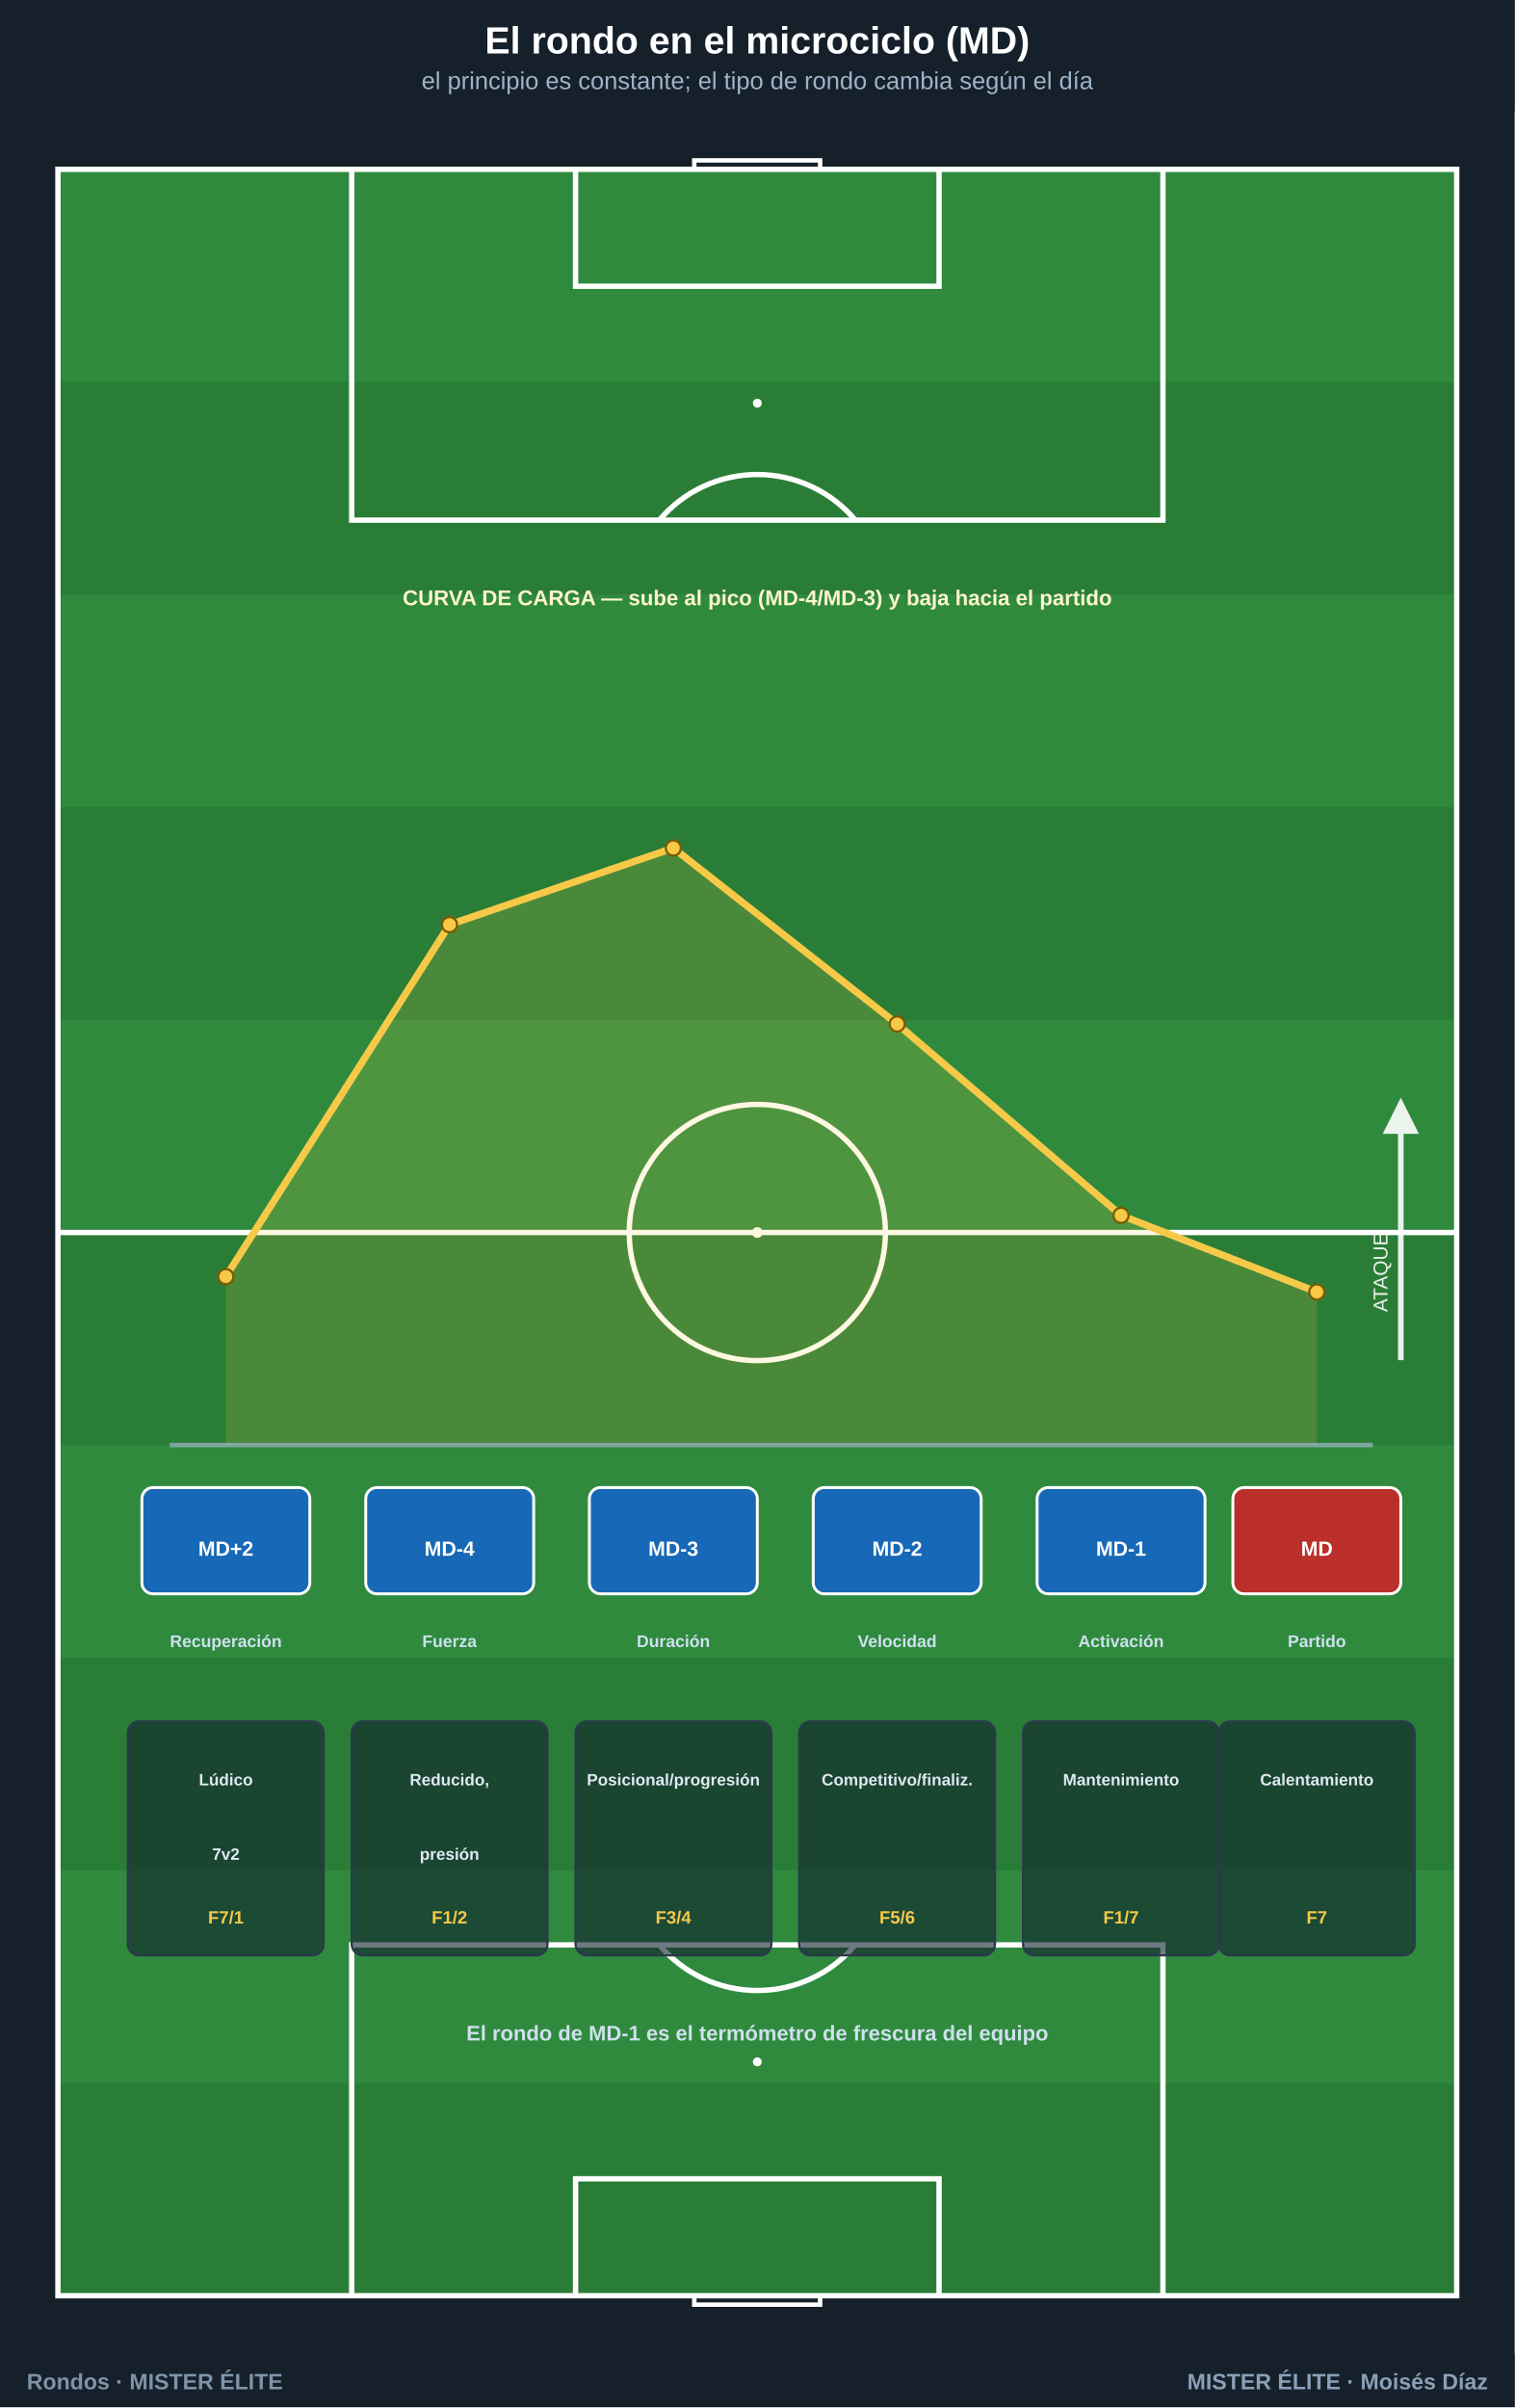
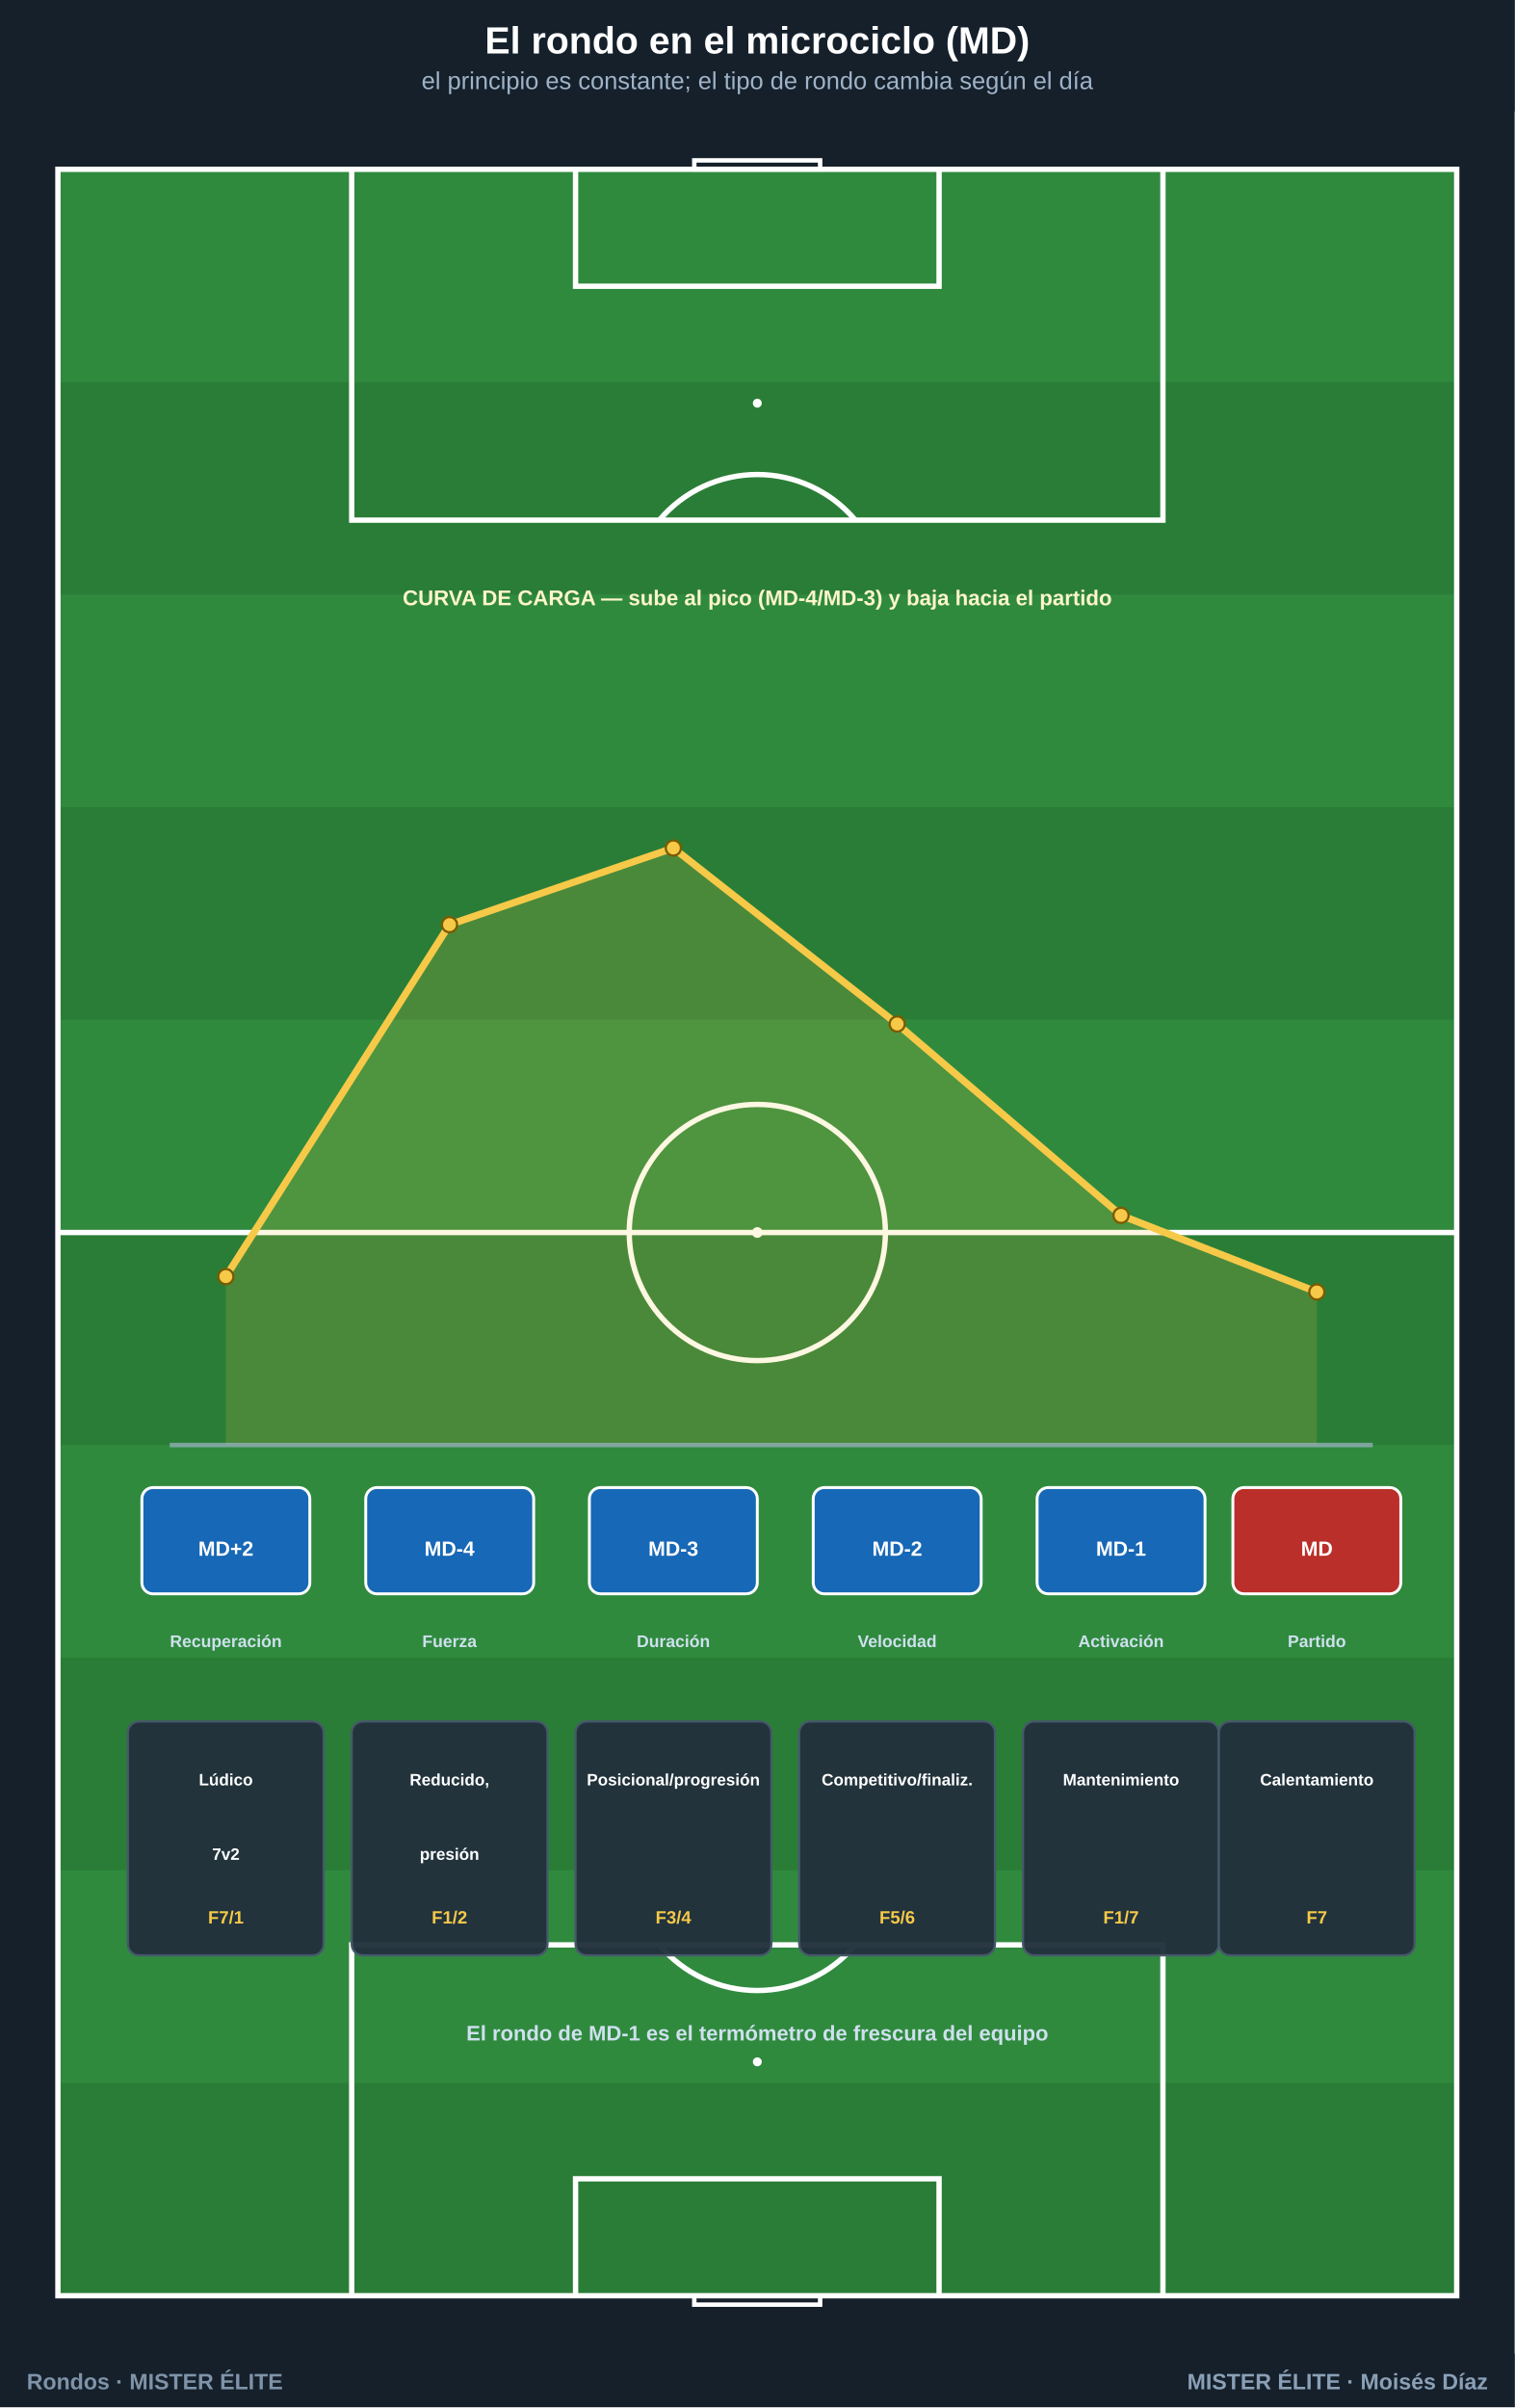
<svg xmlns="http://www.w3.org/2000/svg" viewBox="0 0 680 1081" width="680" height="1081" font-family="Segoe UI,Arial,sans-serif">
  <defs>
    <linearGradient id="sky" x1="0" y1="0" x2="0" y2="1">
      <stop offset="0" stop-color="#2f8a3e" />
      <stop offset="1" stop-color="#2b8139" />
    </linearGradient>
    <marker id="ah_pass" viewBox="0 0 10 10" refX="8" refY="5" markerWidth="6.5" markerHeight="6.5" orient="auto-start-reverse">
      <path d="M0,0 L10,5 L0,10 z" fill="#ffd54a" />
    </marker>
    <marker id="ah_run" viewBox="0 0 10 10" refX="8" refY="5" markerWidth="6.5" markerHeight="6.5" orient="auto-start-reverse">
      <path d="M0,0 L10,5 L0,10 z" fill="#ffffff" />
    </marker>
    <marker id="ah_drive" viewBox="0 0 10 10" refX="8" refY="5" markerWidth="6.5" markerHeight="6.5" orient="auto-start-reverse">
      <path d="M0,0 L10,5 L0,10 z" fill="#7ee0ff" />
    </marker>
    <marker id="ah_white" viewBox="0 0 10 10" refX="8" refY="5" markerWidth="6.5" markerHeight="6.5" orient="auto-start-reverse">
      <path d="M0,0 L10,5 L0,10 z" fill="#ffffff" />
    </marker>
  </defs>
  <rect x="0.0" y="0.0" width="680.0" height="1080.6" fill="#15202b" />
  <rect x="26.0" y="76.0" width="628.0" height="96.0" fill="#2f8a3e" />
  <rect x="26.0" y="171.5" width="628.0" height="96.0" fill="#2a7d36" />
  <rect x="26.0" y="266.9" width="628.0" height="96.0" fill="#2f8a3e" />
  <rect x="26.0" y="362.4" width="628.0" height="96.0" fill="#2a7d36" />
  <rect x="26.0" y="457.8" width="628.0" height="96.0" fill="#2f8a3e" />
  <rect x="26.0" y="553.3" width="628.0" height="96.0" fill="#2a7d36" />
  <rect x="26.0" y="648.7" width="628.0" height="96.0" fill="#2f8a3e" />
  <rect x="26.0" y="744.2" width="628.0" height="96.0" fill="#2a7d36" />
  <rect x="26.0" y="839.6" width="628.0" height="96.0" fill="#2f8a3e" />
  <rect x="26.0" y="935.1" width="628.0" height="96.0" fill="#2a7d36" />
  <rect x="26.0" y="76.0" width="628.0" height="954.6" fill="none" stroke="#ffffff" stroke-width="2.4" />
  <line x1="26.0" y1="553.3" x2="654.0" y2="553.3" stroke="#ffffff" stroke-width="2.4" opacity="1" />
  <circle cx="340.0" cy="553.3" r="57.5" fill="none" stroke="#ffffff" stroke-width="2.4" />
  <circle cx="340.0" cy="553.3" r="2.4" fill="#ffffff" />
  <path d="M157.9,76.0 L157.9,233.5 L522.1,233.5 L522.1,76.0" fill="none" stroke="#ffffff" stroke-width="2.4" />
  <path d="M258.4,76.0 L258.4,128.5 L421.6,128.5 L421.6,76.0" fill="none" stroke="#ffffff" stroke-width="2.4" />
  <circle cx="340.0" cy="181.0" r="2.0" fill="#ffffff" />
  <rect x="311.7" y="72.0" width="56.5" height="4" fill="none" stroke="#ffffff" stroke-width="2" />
  <path d="M296.0,233.5 A57.5,57.5 0 0 1 384.0,233.5" fill="none" stroke="#ffffff" stroke-width="2.4" />
  <path d="M157.9,1030.6 L157.9,873.1 L522.1,873.1 L522.1,1030.6" fill="none" stroke="#ffffff" stroke-width="2.4" />
  <path d="M258.4,1030.6 L258.4,978.1 L421.6,978.1 L421.6,1030.6" fill="none" stroke="#ffffff" stroke-width="2.4" />
  <circle cx="340.0" cy="925.6" r="2.0" fill="#ffffff" />
  <rect x="311.7" y="1030.6" width="56.5" height="4" fill="none" stroke="#ffffff" stroke-width="2" />
  <path d="M296.0,873.1 A57.5,57.5 0 0 0 384.0,873.1" fill="none" stroke="#ffffff" stroke-width="2.4" />
  <rect x="0.0" y="0.0" width="680.0" height="50.0" fill="#15202b" />
  <text x="340.0" y="24.0" font-family="Segoe UI,Arial,sans-serif" font-size="17" font-weight="800" fill="#ffffff" text-anchor="middle">El rondo en el microciclo (MD)</text>
  <text x="340.0" y="40.0" font-family="Segoe UI,Arial,sans-serif" font-size="11" font-weight="500" fill="#9fb3c8" text-anchor="middle">el principio es constante; el tipo de rondo cambia según el día</text>
  <rect x="0.0" y="1056.6" width="680.0" height="24.0" fill="#15202b" />
  <text x="668.0" y="1072.6" font-family="Segoe UI,Arial,sans-serif" font-size="10" font-weight="700" fill="#8aa0b6" text-anchor="end">MISTER ÉLITE · Moisés Díaz</text>
  <text x="12.0" y="1072.6" font-family="Segoe UI,Arial,sans-serif" font-size="10" font-weight="600" fill="#7f93a8" text-anchor="start">Rondos · MISTER ÉLITE</text>
-   <g opacity="0.9">
-     <line x1="628.9" y1="610.6" x2="628.9" y2="496.0" stroke="#ffffff" stroke-width="2.5" marker-end="url(#ah_white)" />
-     <text x="622.9" y="553.3" font-family="Segoe UI,Arial" font-size="9" fill="#ffffff" text-anchor="end" transform="rotate(-90 622.9 553.3)">ATAQUE</text>
-   </g>
  <path d="M101.4,648.7 L101.4,573.1 L201.8,415.1 L302.3,380.7 L402.8,459.7 L503.3,545.6 L591.2,580.0 L591.2,648.7 Z" fill="#f7c948" fill-opacity="0.16" stroke="none" />
  <path d="M101.4,573.1 L201.8,415.1 L302.3,380.7 L402.8,459.7 L503.3,545.6 L591.2,580.0" fill="none" stroke="#f7c948" stroke-width="3.2" />
  <circle cx="101.4" cy="573.1" r="3.4" fill="#f7c948" stroke="#7a5a00" stroke-width="1" />
  <circle cx="201.8" cy="415.1" r="3.4" fill="#f7c948" stroke="#7a5a00" stroke-width="1" />
  <circle cx="302.3" cy="380.7" r="3.4" fill="#f7c948" stroke="#7a5a00" stroke-width="1" />
  <circle cx="402.8" cy="459.7" r="3.4" fill="#f7c948" stroke="#7a5a00" stroke-width="1" />
  <circle cx="503.3" cy="545.6" r="3.4" fill="#f7c948" stroke="#7a5a00" stroke-width="1" />
  <circle cx="591.2" cy="580.0" r="3.4" fill="#f7c948" stroke="#7a5a00" stroke-width="1" />
  <line x1="76.2" y1="648.7" x2="616.3" y2="648.7" stroke="#9fb3c8" stroke-width="2" opacity="0.7" />
  <text x="340.0" y="271.7" font-family="Segoe UI,Arial,sans-serif" font-size="9.6" font-weight="700" fill="#fff5cc" text-anchor="middle">CURVA DE CARGA — sube al pico (MD-4/MD-3) y baja hacia el partido</text>
  <rect x="63.7" y="667.8" width="75.4" height="47.7" rx="5" fill="#1565c0" fill-opacity="0.92" stroke="#ffffff" stroke-width="1.3" />
  <text x="101.4" y="698.4" font-family="Segoe UI,Arial,sans-serif" font-size="9.2" font-weight="800" fill="#fff" text-anchor="middle">MD+2</text>
  <text x="101.4" y="739.4" font-family="Segoe UI,Arial,sans-serif" font-size="7.6" font-weight="700" fill="#cfe0ee" text-anchor="middle">Recuperación</text>
-   <rect x="57.4" y="772.8" width="87.9" height="105.0" rx="5" fill="#10202e" fill-opacity="0.6" stroke="#2a3a4a" stroke-width="1" />
-   <text x="101.4" y="801.5" font-family="Segoe UI,Arial,sans-serif" font-size="7.4" font-weight="600" fill="#dfe9f2" text-anchor="middle">Lúdico</text>
-   <text x="101.4" y="834.9" font-family="Segoe UI,Arial,sans-serif" font-size="7.4" font-weight="600" fill="#dfe9f2" text-anchor="middle">7v2</text>
+   <rect x="57.4" y="772.8" width="87.9" height="105.0" rx="5" fill="#22303d" fill-opacity="0.96" stroke="#46586a" stroke-width="1" />
+   <text x="101.4" y="801.5" font-family="Segoe UI,Arial,sans-serif" font-size="7.4" font-weight="700" fill="#ffffff" text-anchor="middle">Lúdico</text>
+   <text x="101.4" y="834.9" font-family="Segoe UI,Arial,sans-serif" font-size="7.4" font-weight="700" fill="#ffffff" text-anchor="middle">7v2</text>
  <text x="101.4" y="863.5" font-family="Segoe UI,Arial,sans-serif" font-size="8" font-weight="800" fill="#f7c948" text-anchor="middle">F7/1</text>
  <rect x="164.2" y="667.8" width="75.4" height="47.7" rx="5" fill="#1565c0" fill-opacity="0.92" stroke="#ffffff" stroke-width="1.3" />
  <text x="201.8" y="698.4" font-family="Segoe UI,Arial,sans-serif" font-size="9.2" font-weight="800" fill="#fff" text-anchor="middle">MD-4</text>
  <text x="201.8" y="739.4" font-family="Segoe UI,Arial,sans-serif" font-size="7.6" font-weight="700" fill="#cfe0ee" text-anchor="middle">Fuerza</text>
-   <rect x="157.9" y="772.8" width="87.9" height="105.0" rx="5" fill="#10202e" fill-opacity="0.6" stroke="#2a3a4a" stroke-width="1" />
-   <text x="201.8" y="801.5" font-family="Segoe UI,Arial,sans-serif" font-size="7.4" font-weight="600" fill="#dfe9f2" text-anchor="middle">Reducido,</text>
-   <text x="201.8" y="834.9" font-family="Segoe UI,Arial,sans-serif" font-size="7.4" font-weight="600" fill="#dfe9f2" text-anchor="middle">presión</text>
+   <rect x="157.9" y="772.8" width="87.9" height="105.0" rx="5" fill="#22303d" fill-opacity="0.96" stroke="#46586a" stroke-width="1" />
+   <text x="201.8" y="801.5" font-family="Segoe UI,Arial,sans-serif" font-size="7.4" font-weight="700" fill="#ffffff" text-anchor="middle">Reducido,</text>
+   <text x="201.8" y="834.9" font-family="Segoe UI,Arial,sans-serif" font-size="7.4" font-weight="700" fill="#ffffff" text-anchor="middle">presión</text>
  <text x="201.8" y="863.5" font-family="Segoe UI,Arial,sans-serif" font-size="8" font-weight="800" fill="#f7c948" text-anchor="middle">F1/2</text>
  <rect x="264.6" y="667.8" width="75.4" height="47.7" rx="5" fill="#1565c0" fill-opacity="0.92" stroke="#ffffff" stroke-width="1.3" />
  <text x="302.3" y="698.4" font-family="Segoe UI,Arial,sans-serif" font-size="9.2" font-weight="800" fill="#fff" text-anchor="middle">MD-3</text>
  <text x="302.3" y="739.4" font-family="Segoe UI,Arial,sans-serif" font-size="7.6" font-weight="700" fill="#cfe0ee" text-anchor="middle">Duración</text>
-   <rect x="258.4" y="772.8" width="87.9" height="105.0" rx="5" fill="#10202e" fill-opacity="0.6" stroke="#2a3a4a" stroke-width="1" />
-   <text x="302.3" y="801.5" font-family="Segoe UI,Arial,sans-serif" font-size="7.4" font-weight="600" fill="#dfe9f2" text-anchor="middle">Posicional/progresión</text>
+   <rect x="258.4" y="772.8" width="87.9" height="105.0" rx="5" fill="#22303d" fill-opacity="0.96" stroke="#46586a" stroke-width="1" />
+   <text x="302.3" y="801.5" font-family="Segoe UI,Arial,sans-serif" font-size="7.4" font-weight="700" fill="#ffffff" text-anchor="middle">Posicional/progresión</text>
  <text x="302.3" y="863.5" font-family="Segoe UI,Arial,sans-serif" font-size="8" font-weight="800" fill="#f7c948" text-anchor="middle">F3/4</text>
  <rect x="365.1" y="667.8" width="75.4" height="47.7" rx="5" fill="#1565c0" fill-opacity="0.92" stroke="#ffffff" stroke-width="1.3" />
  <text x="402.8" y="698.4" font-family="Segoe UI,Arial,sans-serif" font-size="9.2" font-weight="800" fill="#fff" text-anchor="middle">MD-2</text>
  <text x="402.8" y="739.4" font-family="Segoe UI,Arial,sans-serif" font-size="7.6" font-weight="700" fill="#cfe0ee" text-anchor="middle">Velocidad</text>
-   <rect x="358.8" y="772.8" width="87.9" height="105.0" rx="5" fill="#10202e" fill-opacity="0.6" stroke="#2a3a4a" stroke-width="1" />
-   <text x="402.8" y="801.5" font-family="Segoe UI,Arial,sans-serif" font-size="7.4" font-weight="600" fill="#dfe9f2" text-anchor="middle">Competitivo/finaliz.</text>
+   <rect x="358.8" y="772.8" width="87.9" height="105.0" rx="5" fill="#22303d" fill-opacity="0.96" stroke="#46586a" stroke-width="1" />
+   <text x="402.8" y="801.5" font-family="Segoe UI,Arial,sans-serif" font-size="7.4" font-weight="700" fill="#ffffff" text-anchor="middle">Competitivo/finaliz.</text>
  <text x="402.8" y="863.5" font-family="Segoe UI,Arial,sans-serif" font-size="8" font-weight="800" fill="#f7c948" text-anchor="middle">F5/6</text>
  <rect x="465.6" y="667.8" width="75.4" height="47.7" rx="5" fill="#1565c0" fill-opacity="0.92" stroke="#ffffff" stroke-width="1.3" />
  <text x="503.3" y="698.4" font-family="Segoe UI,Arial,sans-serif" font-size="9.2" font-weight="800" fill="#fff" text-anchor="middle">MD-1</text>
  <text x="503.3" y="739.4" font-family="Segoe UI,Arial,sans-serif" font-size="7.6" font-weight="700" fill="#cfe0ee" text-anchor="middle">Activación</text>
-   <rect x="459.3" y="772.8" width="87.9" height="105.0" rx="5" fill="#10202e" fill-opacity="0.6" stroke="#2a3a4a" stroke-width="1" />
-   <text x="503.3" y="801.5" font-family="Segoe UI,Arial,sans-serif" font-size="7.4" font-weight="600" fill="#dfe9f2" text-anchor="middle">Mantenimiento</text>
+   <rect x="459.3" y="772.8" width="87.9" height="105.0" rx="5" fill="#22303d" fill-opacity="0.96" stroke="#46586a" stroke-width="1" />
+   <text x="503.3" y="801.5" font-family="Segoe UI,Arial,sans-serif" font-size="7.4" font-weight="700" fill="#ffffff" text-anchor="middle">Mantenimiento</text>
  <text x="503.3" y="863.5" font-family="Segoe UI,Arial,sans-serif" font-size="8" font-weight="800" fill="#f7c948" text-anchor="middle">F1/7</text>
  <rect x="553.5" y="667.8" width="75.4" height="47.7" rx="5" fill="#c62828" fill-opacity="0.92" stroke="#ffffff" stroke-width="1.3" />
  <text x="591.2" y="698.4" font-family="Segoe UI,Arial,sans-serif" font-size="9.2" font-weight="800" fill="#fff" text-anchor="middle">MD</text>
  <text x="591.2" y="739.4" font-family="Segoe UI,Arial,sans-serif" font-size="7.6" font-weight="700" fill="#cfe0ee" text-anchor="middle">Partido</text>
-   <rect x="547.2" y="772.8" width="87.9" height="105.0" rx="5" fill="#10202e" fill-opacity="0.6" stroke="#2a3a4a" stroke-width="1" />
-   <text x="591.2" y="801.5" font-family="Segoe UI,Arial,sans-serif" font-size="7.4" font-weight="600" fill="#dfe9f2" text-anchor="middle">Calentamiento</text>
+   <rect x="547.2" y="772.8" width="87.9" height="105.0" rx="5" fill="#22303d" fill-opacity="0.96" stroke="#46586a" stroke-width="1" />
+   <text x="591.2" y="801.5" font-family="Segoe UI,Arial,sans-serif" font-size="7.4" font-weight="700" fill="#ffffff" text-anchor="middle">Calentamiento</text>
  <text x="591.2" y="863.5" font-family="Segoe UI,Arial,sans-serif" font-size="8" font-weight="800" fill="#f7c948" text-anchor="middle">F7</text>
  <text x="340.0" y="916.0" font-family="Segoe UI,Arial,sans-serif" font-size="9.5" font-weight="700" fill="#cfe0ee" text-anchor="middle">El rondo de MD-1 es el termómetro de frescura del equipo</text>
</svg>
